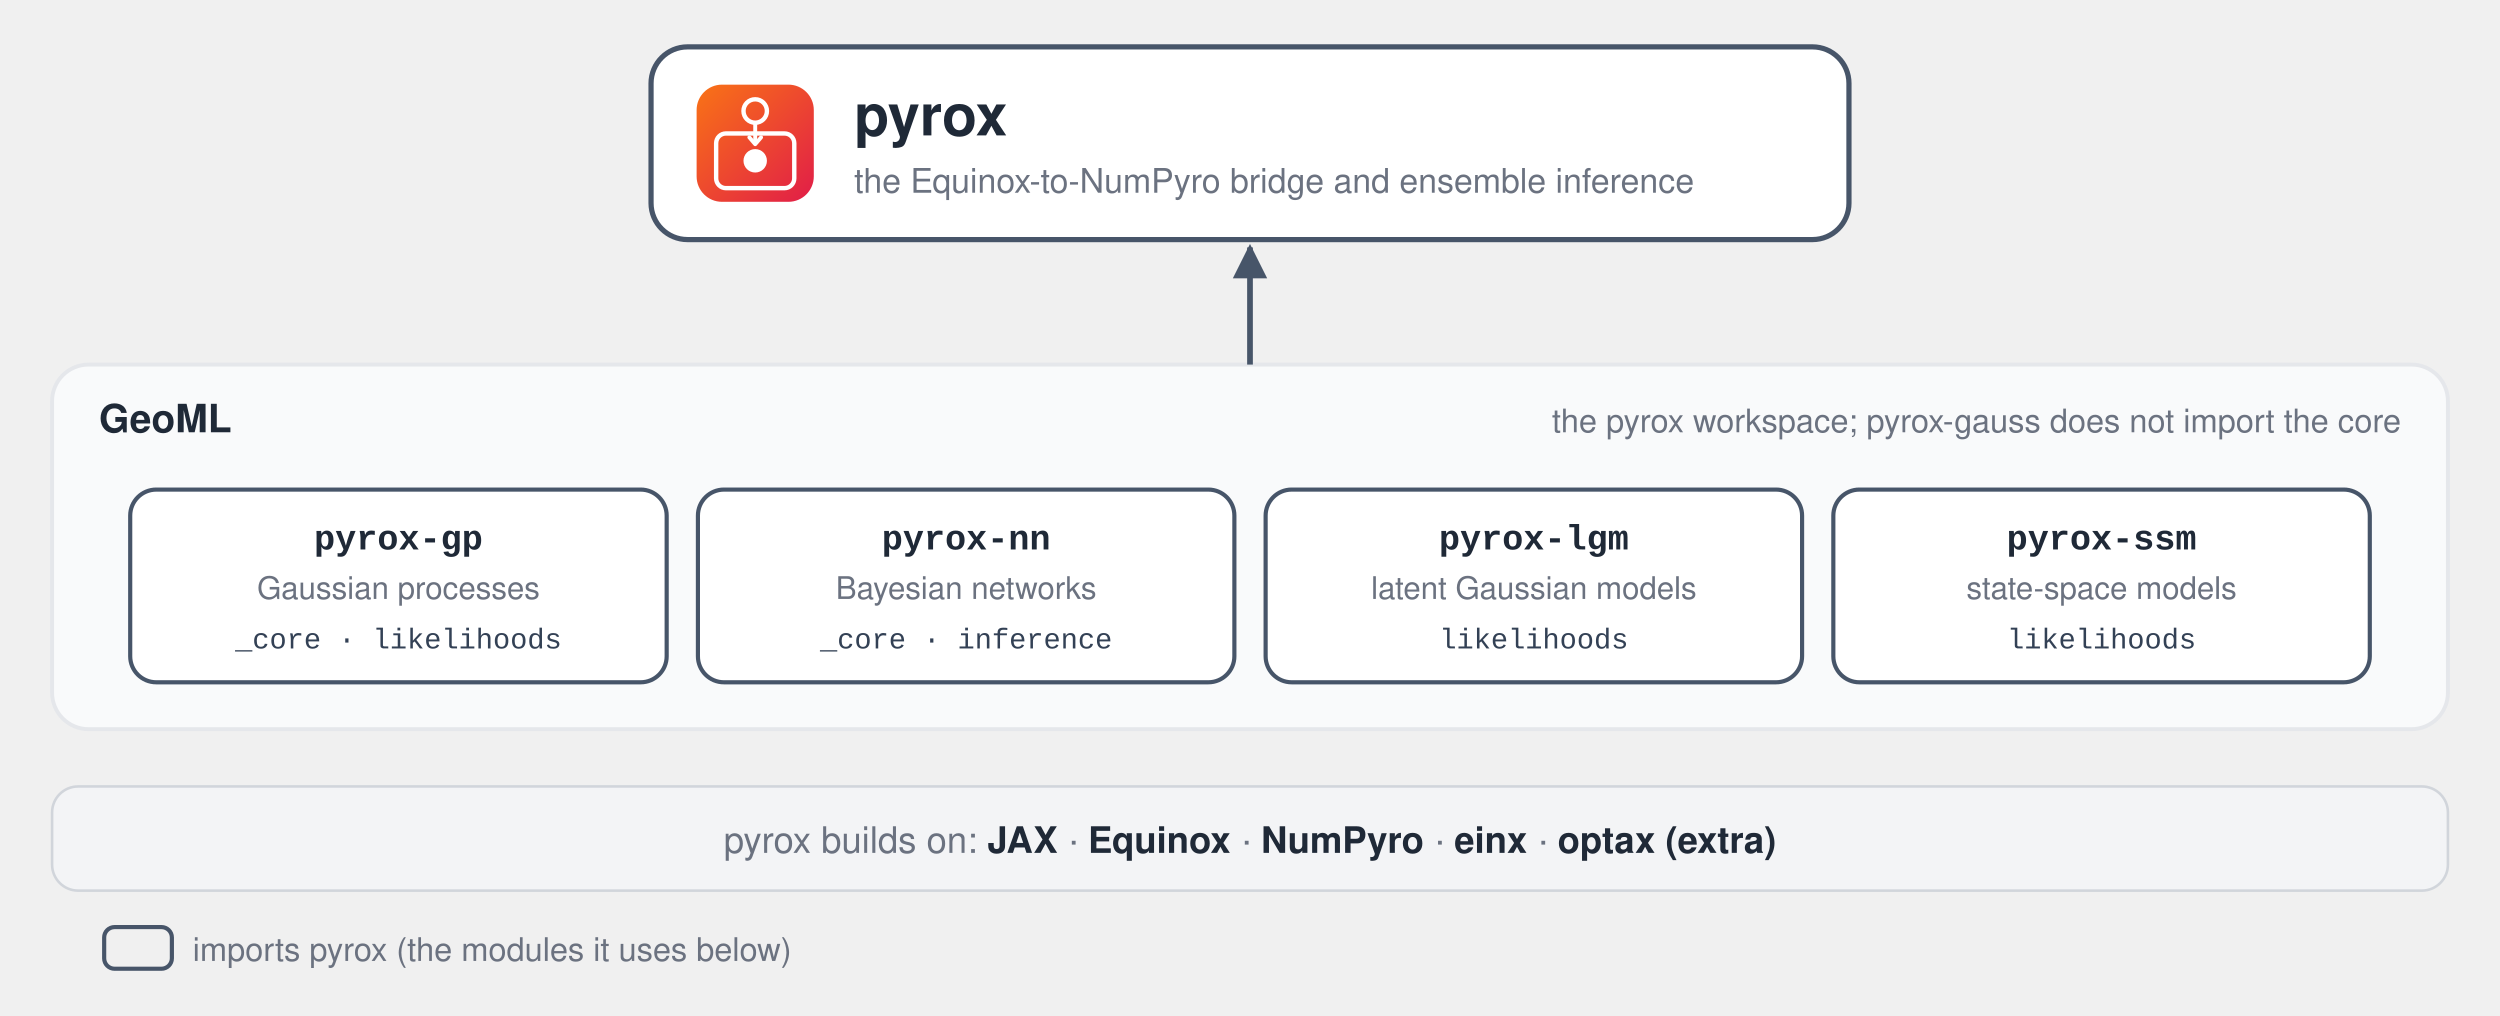
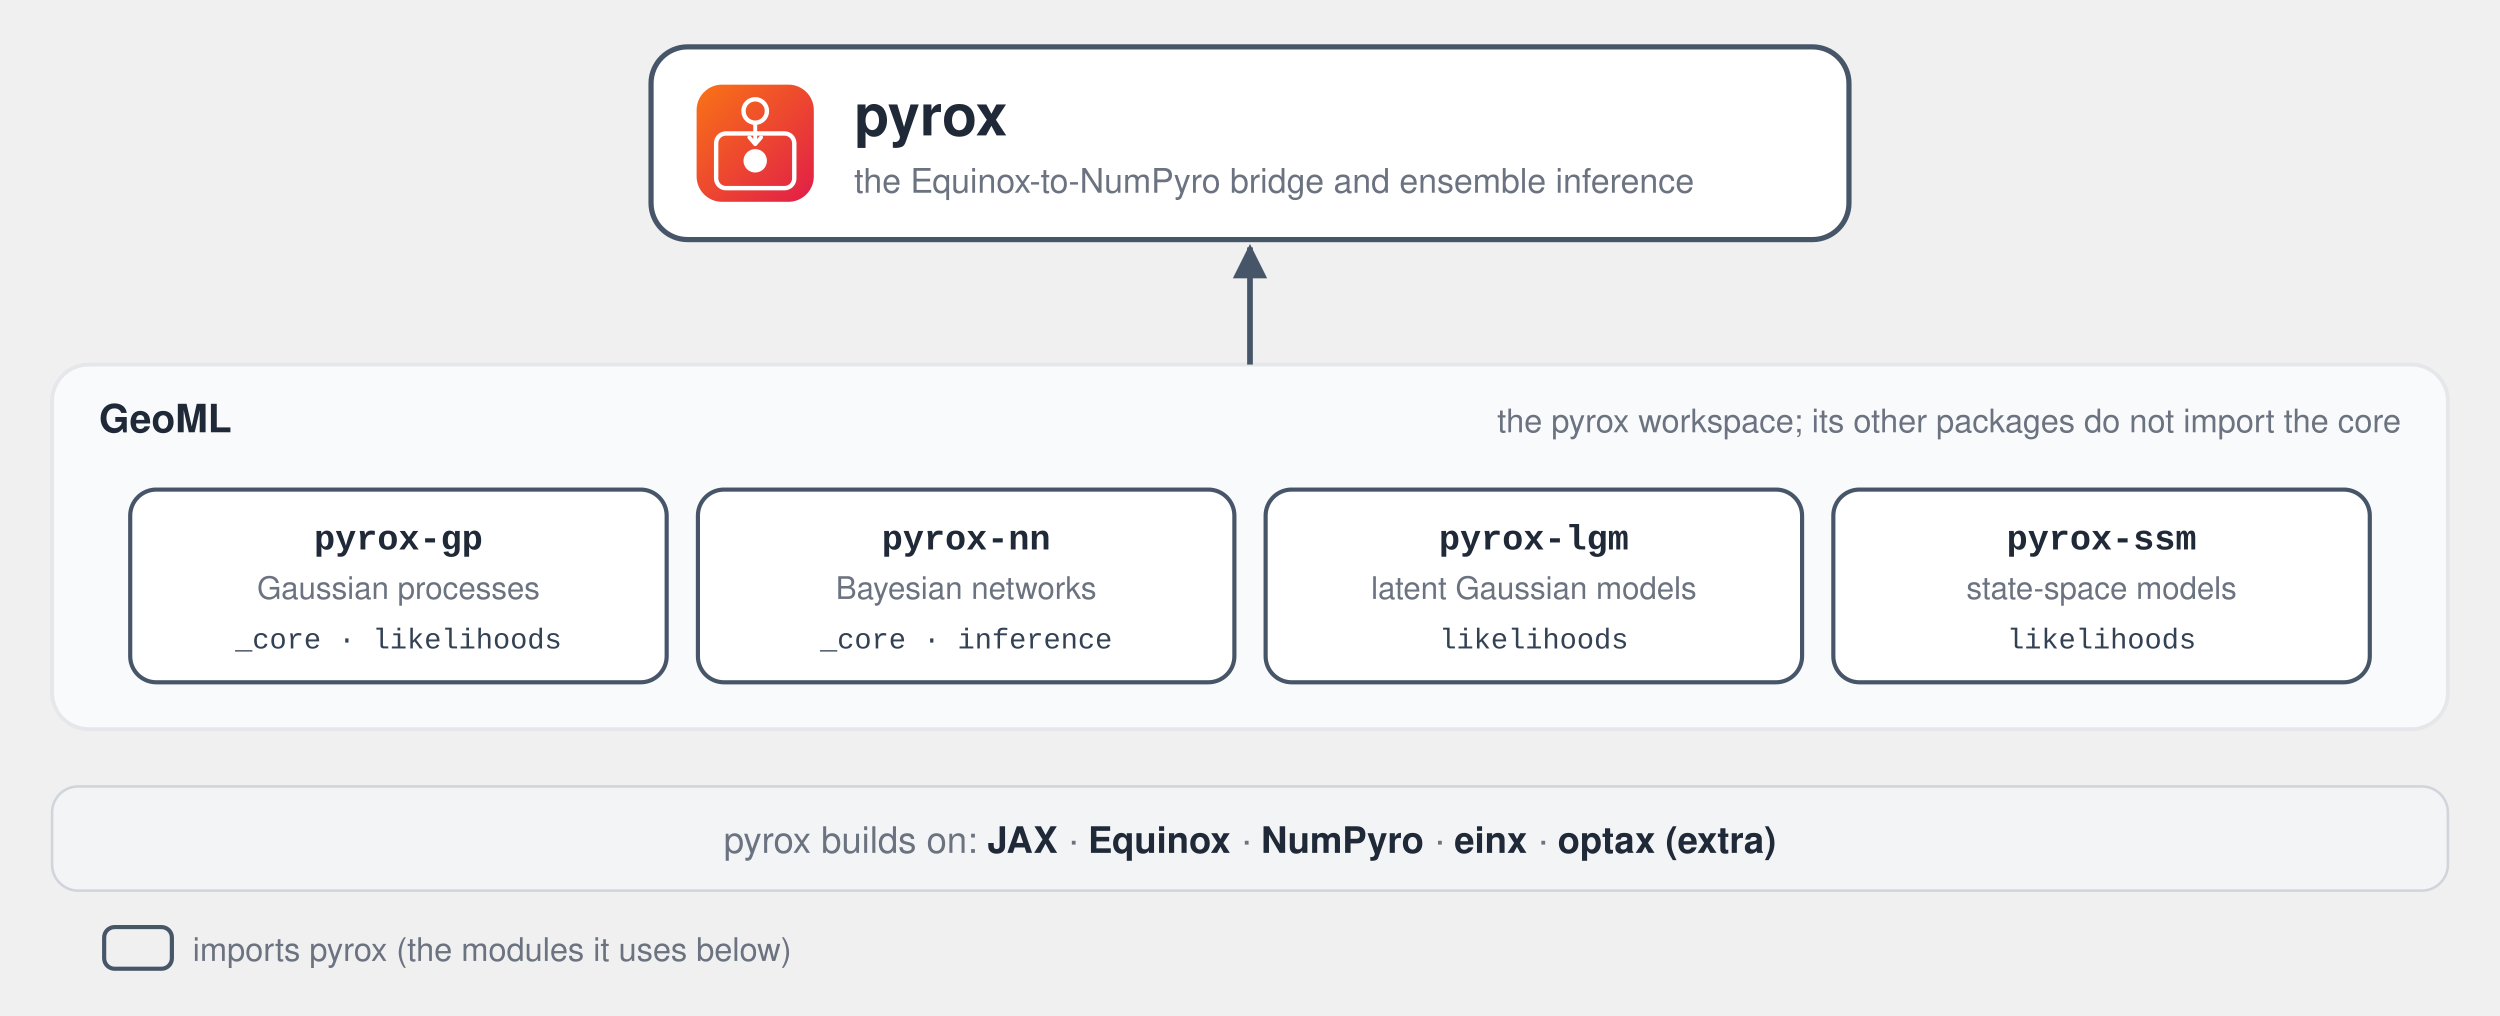
<svg xmlns="http://www.w3.org/2000/svg" width="960" height="390" viewBox="0 0 960 390" role="img" aria-label="Packages that import pyrox's core: pyrox-gp (_core and likelihoods), pyrox-nn (_core and inference), pyrox-lgm and pyrox-ssm (likelihoods), all in the pyrox workspace in GeoML. pyrox builds on JAX, Equinox, NumPyro and einx, and optax through an extra.">
  <defs>
    <marker id="ea-light" viewBox="0 0 10 10" refX="9" refY="5" markerWidth="6" markerHeight="6" orient="auto-start-reverse">
      <path d="M0 0 L10 5 L0 10 z" fill="#475569" />
    </marker>
  </defs>
  <rect x="250" y="18" width="460" height="74" rx="14" fill="#FFFFFF" stroke="#475569" stroke-width="2" />
  <svg x="266" y="31" width="48" height="48" viewBox="0 0 128 128">
    <defs>
      <linearGradient id="prx-light" x1="0" y1="0" x2="1" y2="1">
        <stop offset="0" stop-color="#F97316" />
        <stop offset="1" stop-color="#E11D48" />
      </linearGradient>
    </defs>
    <g transform="translate(0 0) scale(1)">
      <rect x="4" y="4" width="120" height="120" rx="26" fill="url(#prx-light)" />
      <rect x="24" y="54" width="80" height="56" rx="10" fill="none" stroke="#FFFFFF" stroke-width="4.5" />
      <circle cx="64" cy="31" r="12" fill="none" stroke="#FFFFFF" stroke-width="4.5" />
      <path d="M64 44 L64 63" stroke="#FFFFFF" stroke-width="4" stroke-linecap="round" />
      <path d="M58 58 L64 65 L70 58" fill="none" stroke="#FFFFFF" stroke-width="4" stroke-linecap="round" stroke-linejoin="round" />
      <circle cx="64" cy="82" r="12" fill="#FFFFFF" />
    </g>
  </svg>
  <text x="328" y="52" font-family="ui-sans-serif, -apple-system, 'Segoe UI', Helvetica, Arial, sans-serif" font-size="22" font-weight="700" fill="#1F2937">pyrox</text>
  <text x="328" y="74" font-family="ui-sans-serif, -apple-system, 'Segoe UI', Helvetica, Arial, sans-serif" font-size="13" fill="#6B7280">the Equinox-to-NumPyro bridge and ensemble inference</text>
  <rect x="20" y="140" width="920" height="140" rx="14" fill="#F9FAFB" stroke="#E5E7EB" stroke-width="1.5" />
  <text x="38" y="166" font-family="ui-sans-serif, -apple-system, 'Segoe UI', Helvetica, Arial, sans-serif" font-size="15" font-weight="700" fill="#1F2937">GeoML</text>
-   <text x="922" y="166" text-anchor="end" font-family="ui-sans-serif, -apple-system, 'Segoe UI', Helvetica, Arial, sans-serif" font-size="12.5" fill="#6B7280">the pyrox workspace; pyrox-gauss does not import the core</text>
+   <text x="922" y="166" text-anchor="end" font-family="ui-sans-serif, -apple-system, 'Segoe UI', Helvetica, Arial, sans-serif" font-size="12.5" fill="#6B7280">the pyrox workspace; its other packages do not import the core</text>
  <path d="M480 140 L480 95" fill="none" stroke="#475569" stroke-width="2.2" marker-end="url(#ea-light)" />
  <rect x="50.0" y="188" width="206" height="74" rx="10" fill="#FFFFFF" stroke="#475569" stroke-width="1.6" />
  <text x="153.0" y="211" text-anchor="middle" font-family="ui-monospace, SFMono-Regular, Menlo, Consolas, 'Liberation Mono', monospace" font-size="13.5" font-weight="700" fill="#1F2937">pyrox-gp</text>
  <text x="153.0" y="230" text-anchor="middle" font-family="ui-sans-serif, -apple-system, 'Segoe UI', Helvetica, Arial, sans-serif" font-size="12" fill="#6B7280">Gaussian processes</text>
  <text x="153.0" y="249" text-anchor="middle" font-family="ui-monospace, SFMono-Regular, Menlo, Consolas, 'Liberation Mono', monospace" font-size="11" fill="#334155">_core · likelihoods</text>
  <rect x="268.0" y="188" width="206" height="74" rx="10" fill="#FFFFFF" stroke="#475569" stroke-width="1.6" />
  <text x="371.0" y="211" text-anchor="middle" font-family="ui-monospace, SFMono-Regular, Menlo, Consolas, 'Liberation Mono', monospace" font-size="13.5" font-weight="700" fill="#1F2937">pyrox-nn</text>
  <text x="371.0" y="230" text-anchor="middle" font-family="ui-sans-serif, -apple-system, 'Segoe UI', Helvetica, Arial, sans-serif" font-size="12" fill="#6B7280">Bayesian networks</text>
  <text x="371.0" y="249" text-anchor="middle" font-family="ui-monospace, SFMono-Regular, Menlo, Consolas, 'Liberation Mono', monospace" font-size="11" fill="#334155">_core · inference</text>
  <rect x="486.0" y="188" width="206" height="74" rx="10" fill="#FFFFFF" stroke="#475569" stroke-width="1.6" />
  <text x="589.0" y="211" text-anchor="middle" font-family="ui-monospace, SFMono-Regular, Menlo, Consolas, 'Liberation Mono', monospace" font-size="13.5" font-weight="700" fill="#1F2937">pyrox-lgm</text>
  <text x="589.0" y="230" text-anchor="middle" font-family="ui-sans-serif, -apple-system, 'Segoe UI', Helvetica, Arial, sans-serif" font-size="12" fill="#6B7280">latent Gaussian models</text>
  <text x="589.0" y="249" text-anchor="middle" font-family="ui-monospace, SFMono-Regular, Menlo, Consolas, 'Liberation Mono', monospace" font-size="11" fill="#334155">likelihoods</text>
  <rect x="704.0" y="188" width="206" height="74" rx="10" fill="#FFFFFF" stroke="#475569" stroke-width="1.6" />
  <text x="807.0" y="211" text-anchor="middle" font-family="ui-monospace, SFMono-Regular, Menlo, Consolas, 'Liberation Mono', monospace" font-size="13.5" font-weight="700" fill="#1F2937">pyrox-ssm</text>
  <text x="807.0" y="230" text-anchor="middle" font-family="ui-sans-serif, -apple-system, 'Segoe UI', Helvetica, Arial, sans-serif" font-size="12" fill="#6B7280">state-space models</text>
  <text x="807.0" y="249" text-anchor="middle" font-family="ui-monospace, SFMono-Regular, Menlo, Consolas, 'Liberation Mono', monospace" font-size="11" fill="#334155">likelihoods</text>
  <rect x="20" y="302" width="920" height="40" rx="10" fill="#F3F4F6" stroke="#D1D5DB" />
  <text x="480" y="327.5" text-anchor="middle" font-family="ui-sans-serif, -apple-system, 'Segoe UI', Helvetica, Arial, sans-serif" font-size="14" fill="#6B7280">pyrox builds on: <tspan font-weight="700" fill="#1F2937">JAX</tspan> · <tspan font-weight="700" fill="#1F2937">Equinox</tspan> · <tspan font-weight="700" fill="#1F2937">NumPyro</tspan> · <tspan font-weight="700" fill="#1F2937">einx</tspan> · <tspan font-weight="700" fill="#1F2937">optax (extra)</tspan>
  </text>
  <rect x="40" y="356" width="26" height="16" rx="4" fill="none" stroke="#475569" stroke-width="1.6" />
  <text x="74" y="369" font-family="ui-sans-serif, -apple-system, 'Segoe UI', Helvetica, Arial, sans-serif" font-size="12.5" fill="#6B7280">imports pyrox (the modules it uses below)</text>
</svg>
